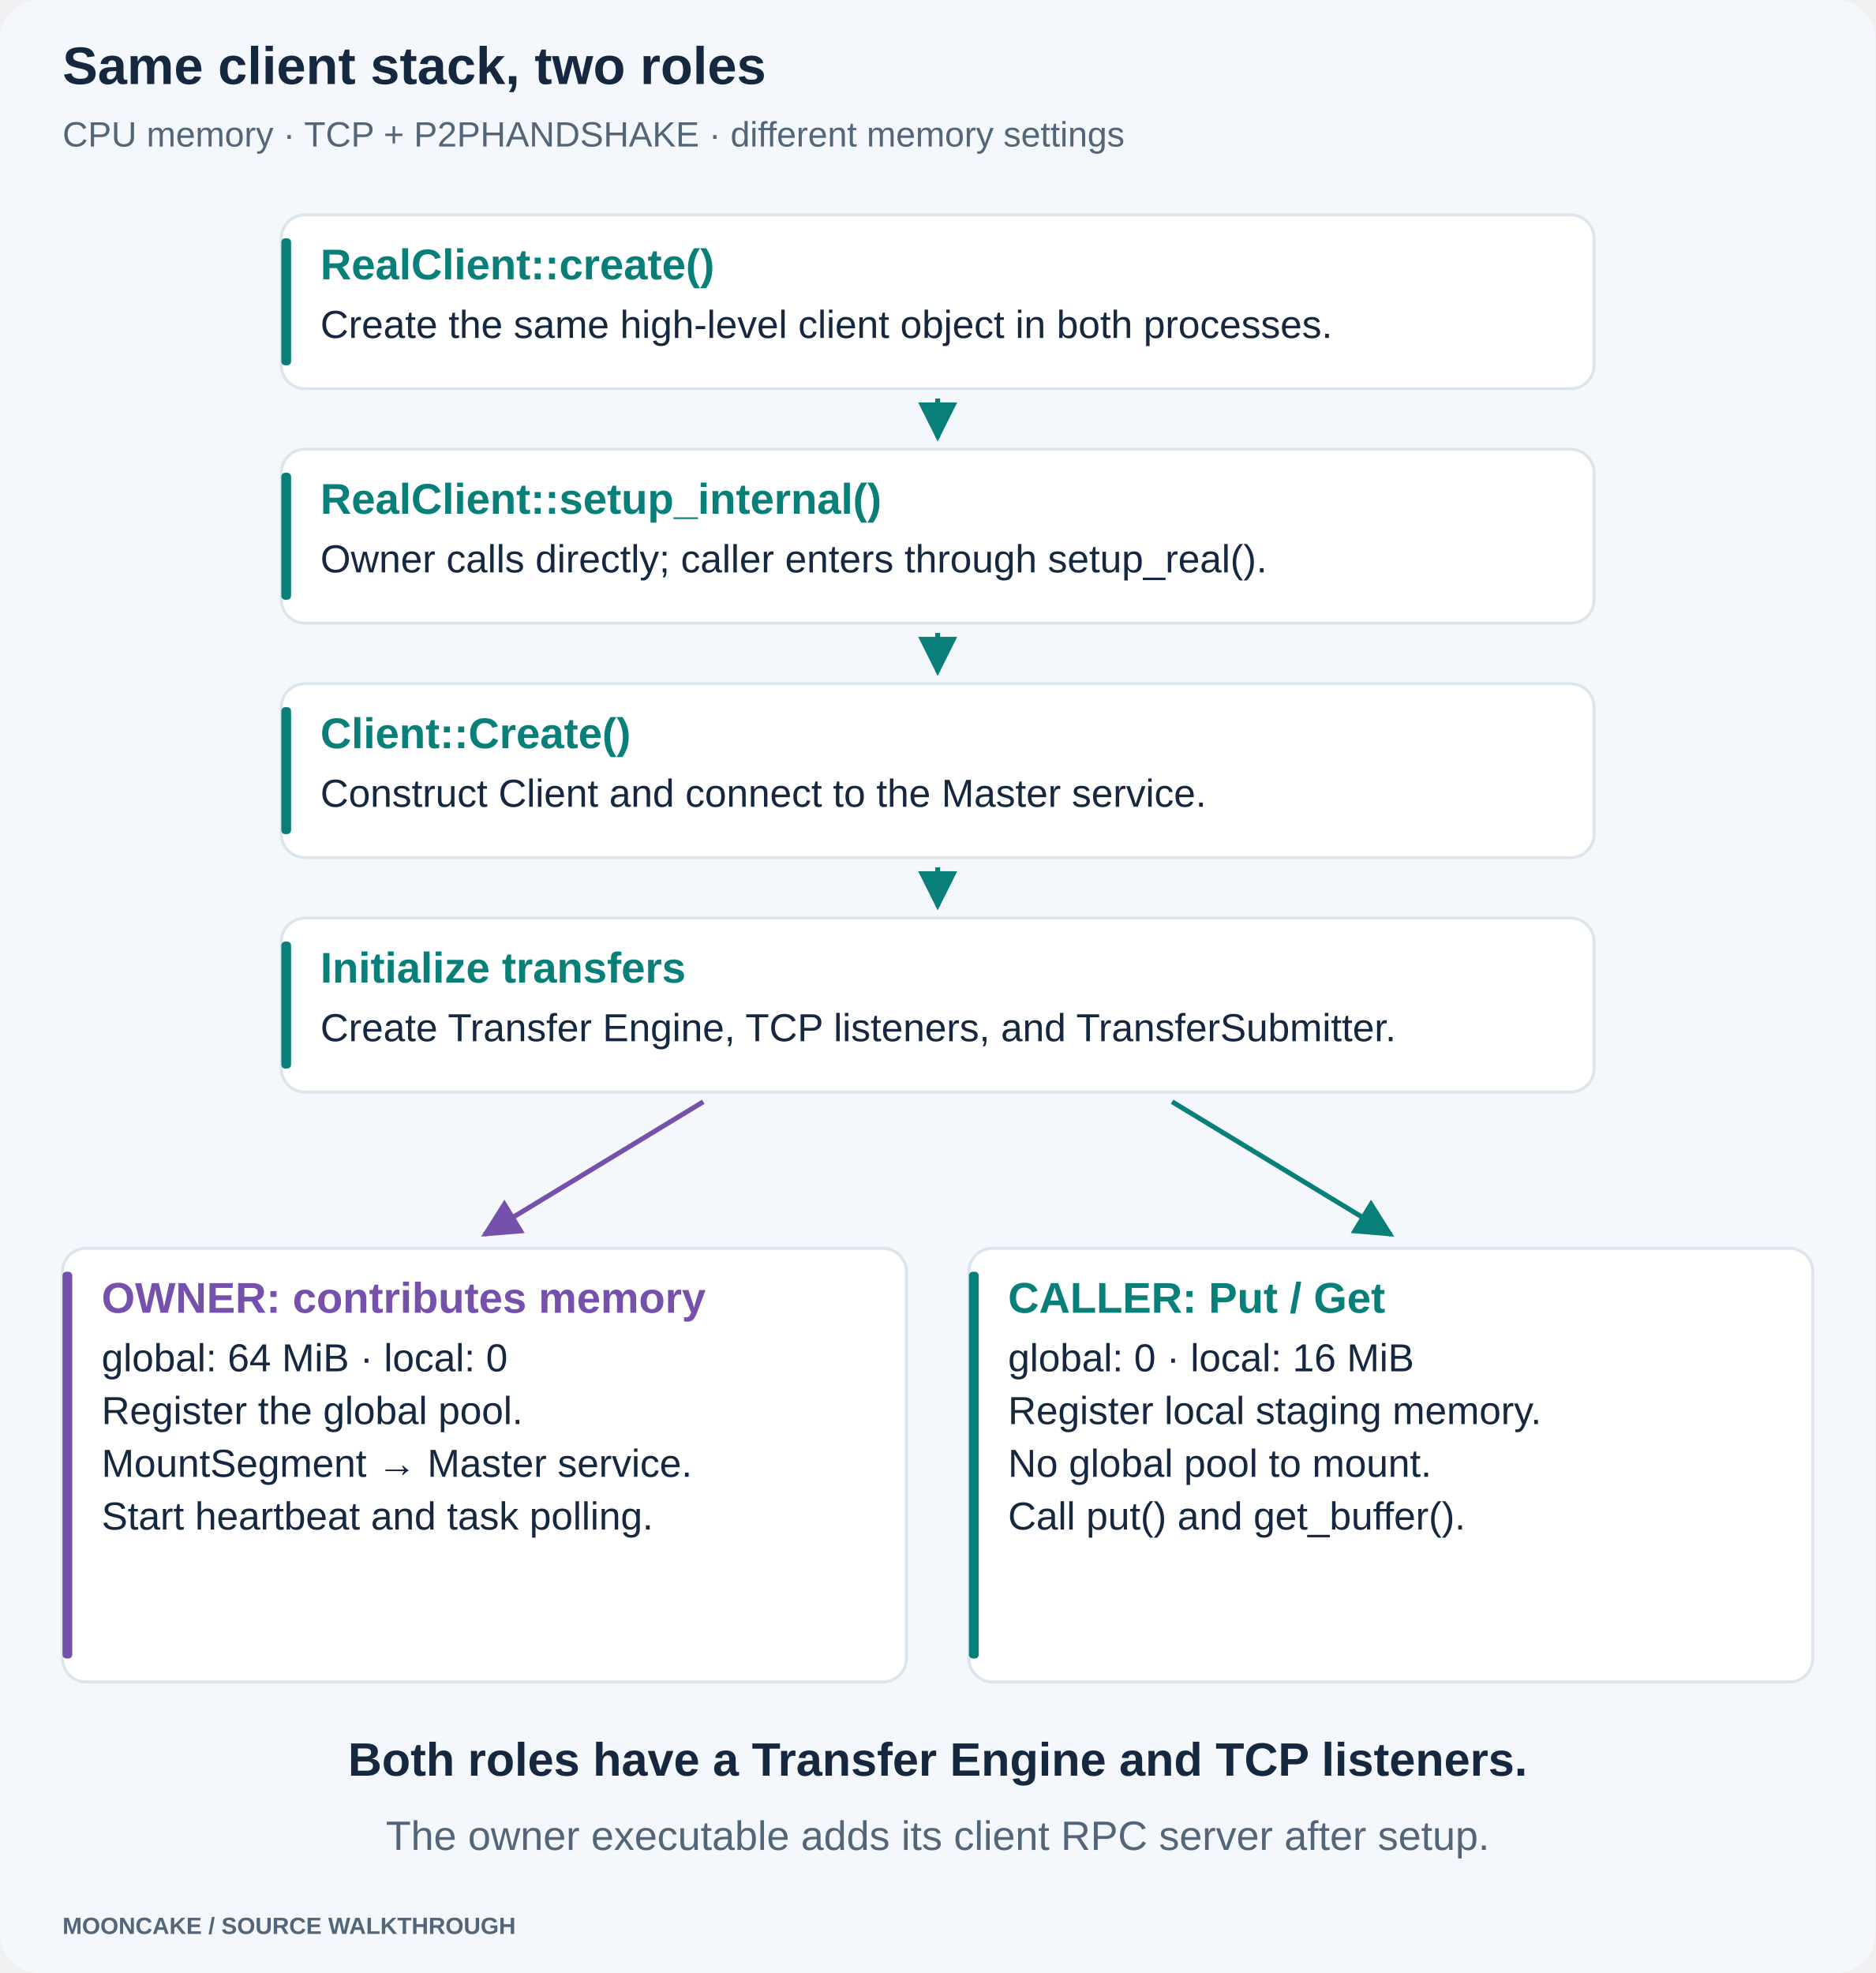
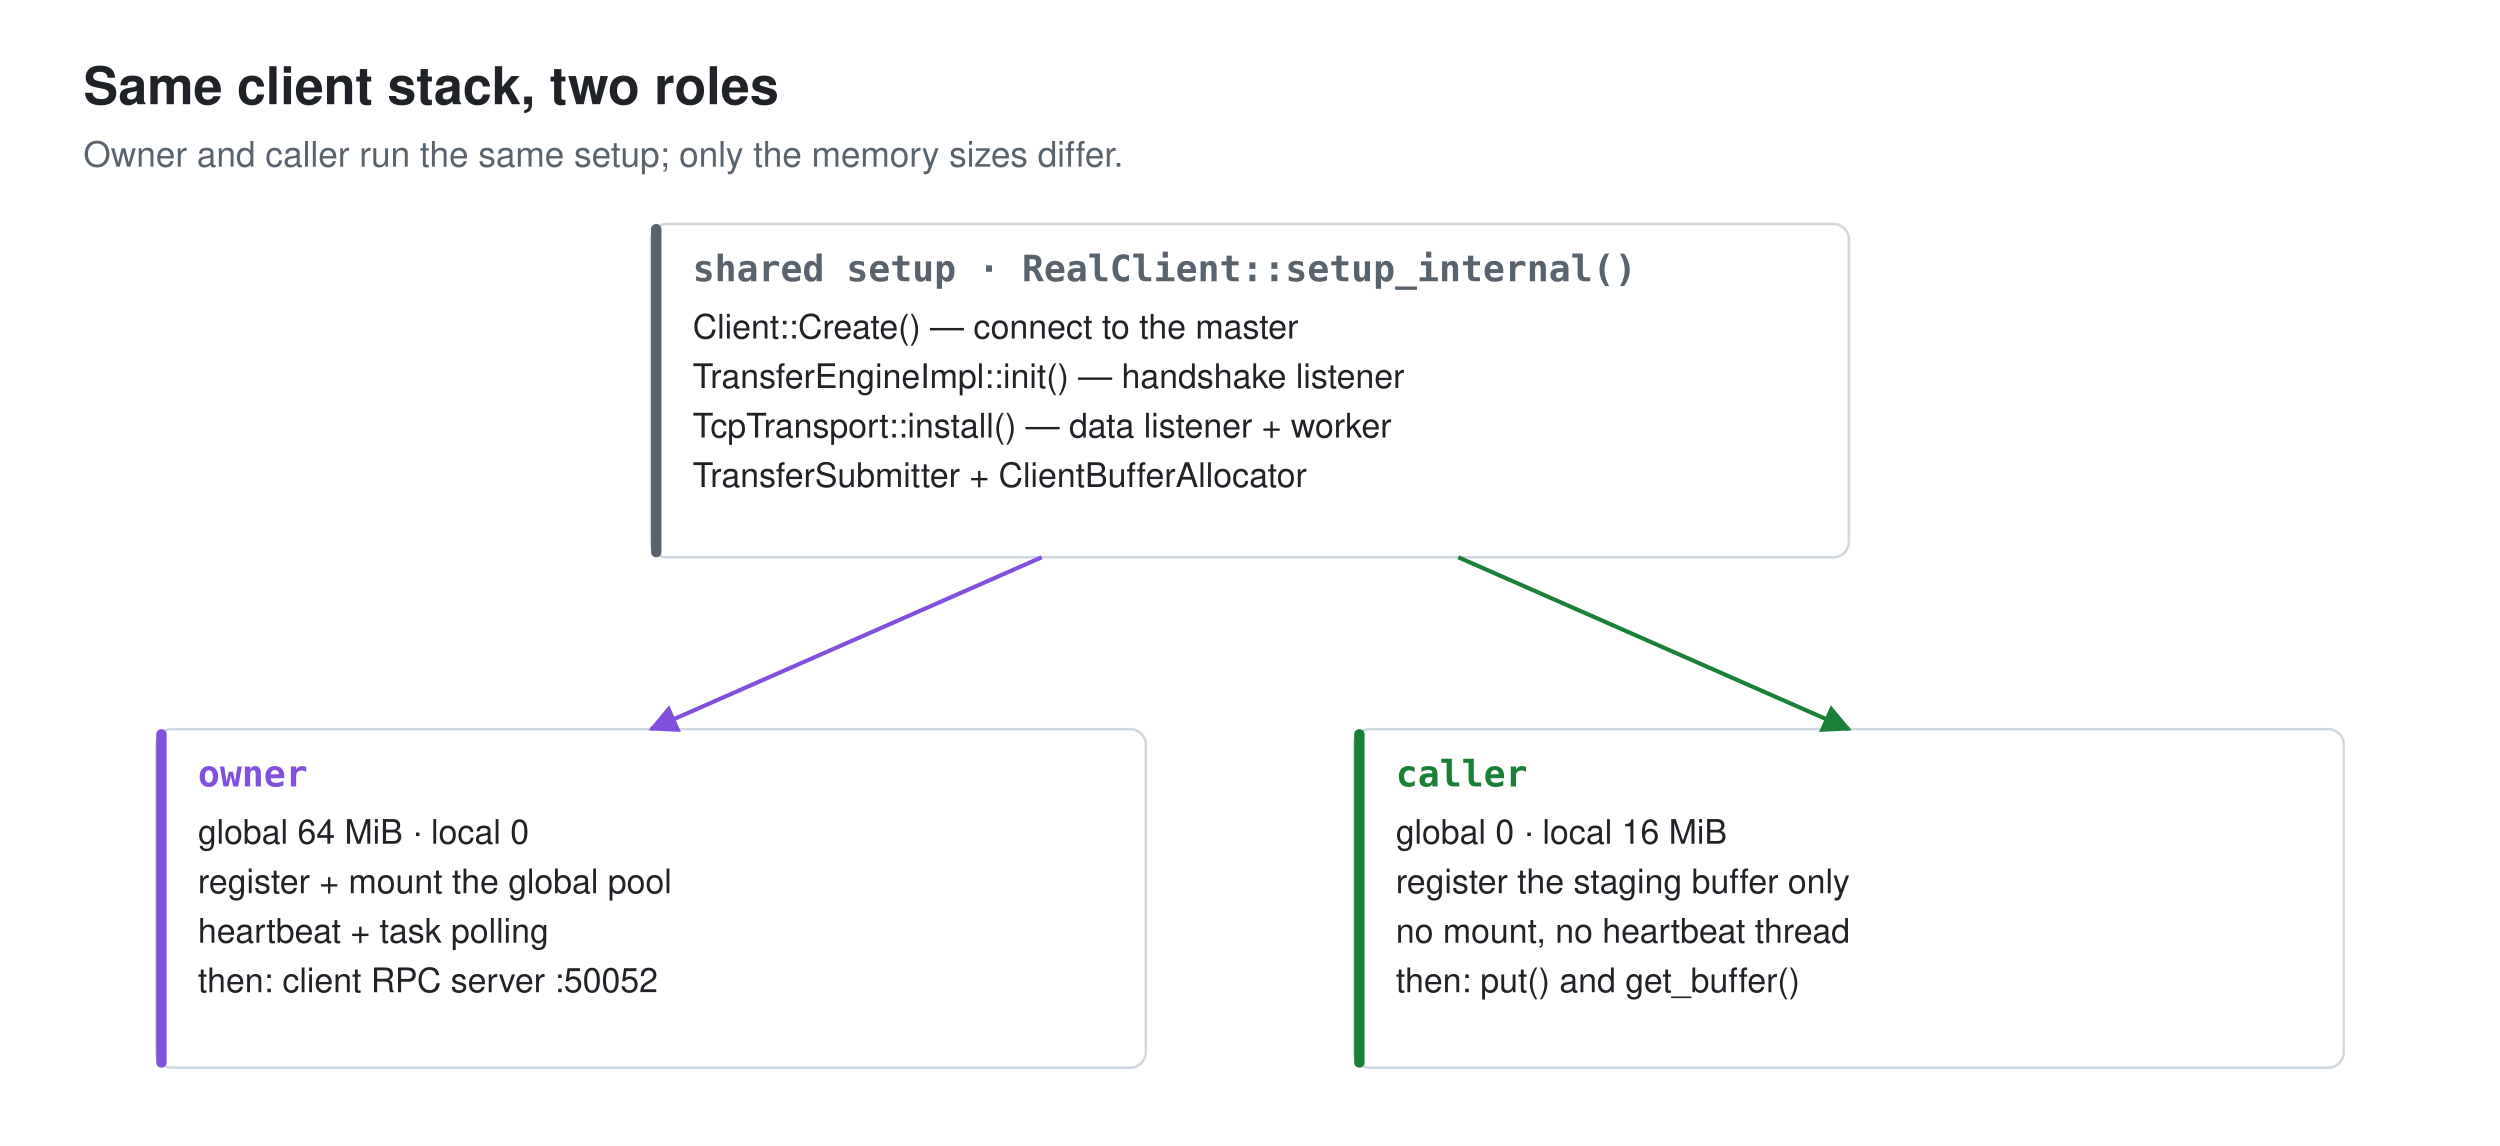
- <svg xmlns="http://www.w3.org/2000/svg" width="960" height="1010" viewBox="0 0 960 1010" role="img" aria-labelledby="title desc">
+ <svg xmlns="http://www.w3.org/2000/svg" width="960" height="440" viewBox="0 0 960 440" role="img" aria-labelledby="t d">
  <defs>
-     <marker id="arrow" viewBox="0 0 10 10" refX="9" refY="5" markerWidth="8" markerHeight="8" orient="auto-start-reverse">
-       <path d="M 0 0 L 10 5 L 0 10 z" fill="context-stroke" />
+     <marker id="a-0969da" viewBox="0 0 10 10" refX="9" refY="5" markerWidth="7" markerHeight="7" orient="auto-start-reverse">
+       <path d="M 0 0 L 10 5 L 0 10 z" fill="#0969da" />
+     </marker>
+     <marker id="a-8250df" viewBox="0 0 10 10" refX="9" refY="5" markerWidth="7" markerHeight="7" orient="auto-start-reverse">
+       <path d="M 0 0 L 10 5 L 0 10 z" fill="#8250df" />
+     </marker>
+     <marker id="a-1a7f37" viewBox="0 0 10 10" refX="9" refY="5" markerWidth="7" markerHeight="7" orient="auto-start-reverse">
+       <path d="M 0 0 L 10 5 L 0 10 z" fill="#1a7f37" />
+     </marker>
+     <marker id="a-bc4c00" viewBox="0 0 10 10" refX="9" refY="5" markerWidth="7" markerHeight="7" orient="auto-start-reverse">
+       <path d="M 0 0 L 10 5 L 0 10 z" fill="#bc4c00" />
+     </marker>
+     <marker id="a-59636e" viewBox="0 0 10 10" refX="9" refY="5" markerWidth="7" markerHeight="7" orient="auto-start-reverse">
+       <path d="M 0 0 L 10 5 L 0 10 z" fill="#59636e" />
+     </marker>
+     <marker id="a-d1d9e0" viewBox="0 0 10 10" refX="9" refY="5" markerWidth="7" markerHeight="7" orient="auto-start-reverse">
+       <path d="M 0 0 L 10 5 L 0 10 z" fill="#d1d9e0" />
    </marker>
  </defs>
-   <rect width="960" height="1010" rx="20" fill="#f4f7fb" />
-   <g font-family="Arial, Helvetica, sans-serif">
-     <text x="32" y="43" font-size="27" fill="#15283f" font-weight="700" text-anchor="start">Same client stack, two roles</text>
-     <text x="32" y="75" font-size="18" fill="#536579" font-weight="400" text-anchor="start">CPU memory · TCP + P2PHANDSHAKE · different memory settings</text>
-     <rect x="144" y="110" width="672" height="89" rx="12" fill="white" stroke="#dce4ee" stroke-width="1.5" />
-     <rect x="144" y="122" width="5" height="65" rx="2" fill="#087f78" />
-     <text x="164" y="143" font-size="22" fill="#087f78" font-weight="700" text-anchor="start">RealClient::create()</text>
-     <text x="164" y="173" font-size="20" fill="#15283f" font-weight="400" text-anchor="start">Create the same high-level client object in both processes.</text>
-     <path d="M 480 204 L 480 224" fill="none" stroke="#087f78" stroke-width="2.5" marker-end="url(#arrow)" />
-     <rect x="144" y="230" width="672" height="89" rx="12" fill="white" stroke="#dce4ee" stroke-width="1.5" />
-     <rect x="144" y="242" width="5" height="65" rx="2" fill="#087f78" />
-     <text x="164" y="263" font-size="22" fill="#087f78" font-weight="700" text-anchor="start">RealClient::setup_internal()</text>
-     <text x="164" y="293" font-size="20" fill="#15283f" font-weight="400" text-anchor="start">Owner calls directly; caller enters through setup_real().</text>
-     <path d="M 480 324 L 480 344" fill="none" stroke="#087f78" stroke-width="2.5" marker-end="url(#arrow)" />
-     <rect x="144" y="350" width="672" height="89" rx="12" fill="white" stroke="#dce4ee" stroke-width="1.5" />
-     <rect x="144" y="362" width="5" height="65" rx="2" fill="#087f78" />
-     <text x="164" y="383" font-size="22" fill="#087f78" font-weight="700" text-anchor="start">Client::Create()</text>
-     <text x="164" y="413" font-size="20" fill="#15283f" font-weight="400" text-anchor="start">Construct Client and connect to the Master service.</text>
-     <path d="M 480 444 L 480 464" fill="none" stroke="#087f78" stroke-width="2.5" marker-end="url(#arrow)" />
-     <rect x="144" y="470" width="672" height="89" rx="12" fill="white" stroke="#dce4ee" stroke-width="1.5" />
-     <rect x="144" y="482" width="5" height="65" rx="2" fill="#087f78" />
-     <text x="164" y="503" font-size="22" fill="#087f78" font-weight="700" text-anchor="start">Initialize transfers</text>
-     <text x="164" y="533" font-size="20" fill="#15283f" font-weight="400" text-anchor="start">Create Transfer Engine, TCP listeners, and TransferSubmitter.</text>
-     <path d="M 360 564 L 248 632" fill="none" stroke="#7651ac" stroke-width="2.5" marker-end="url(#arrow)" />
-     <path d="M 600 564 L 712 632" fill="none" stroke="#087f78" stroke-width="2.5" marker-end="url(#arrow)" />
-     <rect x="32" y="639" width="432" height="222" rx="12" fill="white" stroke="#dce4ee" stroke-width="1.5" />
-     <rect x="32" y="651" width="5" height="198" rx="2" fill="#7651ac" />
-     <text x="52" y="672" font-size="22" fill="#7651ac" font-weight="700" text-anchor="start">OWNER: contributes memory</text>
-     <text x="52" y="702" font-size="20" fill="#15283f" font-weight="400" text-anchor="start">global: 64 MiB · local: 0</text>
-     <text x="52" y="729" font-size="20" fill="#15283f" font-weight="400" text-anchor="start">Register the global pool.</text>
-     <text x="52" y="756" font-size="20" fill="#15283f" font-weight="400" text-anchor="start">MountSegment → Master service.</text>
-     <text x="52" y="783" font-size="20" fill="#15283f" font-weight="400" text-anchor="start">Start heartbeat and task polling.</text>
-     <rect x="496" y="639" width="432" height="222" rx="12" fill="white" stroke="#dce4ee" stroke-width="1.5" />
-     <rect x="496" y="651" width="5" height="198" rx="2" fill="#087f78" />
-     <text x="516" y="672" font-size="22" fill="#087f78" font-weight="700" text-anchor="start">CALLER: Put / Get</text>
-     <text x="516" y="702" font-size="20" fill="#15283f" font-weight="400" text-anchor="start">global: 0 · local: 16 MiB</text>
-     <text x="516" y="729" font-size="20" fill="#15283f" font-weight="400" text-anchor="start">Register local staging memory.</text>
-     <text x="516" y="756" font-size="20" fill="#15283f" font-weight="400" text-anchor="start">No global pool to mount.</text>
-     <text x="516" y="783" font-size="20" fill="#15283f" font-weight="400" text-anchor="start">Call put() and get_buffer().</text>
-     <text x="480" y="909" font-size="24" fill="#15283f" font-weight="700" text-anchor="middle">Both roles have a Transfer Engine and TCP listeners.</text>
-     <text x="480" y="947" font-size="21" fill="#536579" font-weight="400" text-anchor="middle">The owner executable adds its client RPC server after setup.</text>
-     <text x="32" y="990" font-size="12" fill="#536579" font-weight="700" text-anchor="start">MOONCAKE  /  SOURCE WALKTHROUGH</text>
-   </g>
+   <rect width="960" height="440" fill="#ffffff" />
+   <text x="32.0" y="40.0" font-family="IBM Plex Sans, -apple-system, Helvetica Neue, Helvetica, Arial, sans-serif" font-size="20" fill="#1f2328" font-weight="600" text-anchor="start">Same client stack, two roles</text>
+   <text x="32.0" y="64.0" font-family="IBM Plex Sans, -apple-system, Helvetica Neue, Helvetica, Arial, sans-serif" font-size="13.5" fill="#59636e" font-weight="400" text-anchor="start">Owner and caller run the same setup; only the memory sizes differ.</text>
+   <rect x="250.0" y="86.0" width="460.0" height="128.0" rx="6" fill="#ffffff" stroke="#d1d9e0" stroke-width="1" />
+   <rect x="250.0" y="86.0" width="4" height="128.0" rx="2" fill="#59636e" />
+   <text x="266.0" y="108.0" font-family="JetBrains Mono, SFMono-Regular, Menlo, Consolas, monospace" font-size="14" fill="#59636e" font-weight="600" text-anchor="start">shared setup · RealClient::setup_internal()</text>
+   <text x="266.0" y="130.0" font-family="IBM Plex Sans, -apple-system, Helvetica Neue, Helvetica, Arial, sans-serif" font-size="13" fill="#1f2328" font-weight="400" text-anchor="start">Client::Create() — connect to the master</text>
+   <text x="266.0" y="149.0" font-family="IBM Plex Sans, -apple-system, Helvetica Neue, Helvetica, Arial, sans-serif" font-size="13" fill="#1f2328" font-weight="400" text-anchor="start">TransferEngineImpl::init() — handshake listener</text>
+   <text x="266.0" y="168.0" font-family="IBM Plex Sans, -apple-system, Helvetica Neue, Helvetica, Arial, sans-serif" font-size="13" fill="#1f2328" font-weight="400" text-anchor="start">TcpTransport::install() — data listener + worker</text>
+   <text x="266.0" y="187.0" font-family="IBM Plex Sans, -apple-system, Helvetica Neue, Helvetica, Arial, sans-serif" font-size="13" fill="#1f2328" font-weight="400" text-anchor="start">TransferSubmitter + ClientBufferAllocator</text>
+   <rect x="60.0" y="280.0" width="380.0" height="130.0" rx="6" fill="#ffffff" stroke="#d1d9e0" stroke-width="1" />
+   <rect x="60.0" y="280.0" width="4" height="130.0" rx="2" fill="#8250df" />
+   <text x="76.0" y="302.0" font-family="JetBrains Mono, SFMono-Regular, Menlo, Consolas, monospace" font-size="14" fill="#8250df" font-weight="600" text-anchor="start">owner</text>
+   <text x="76.0" y="324.0" font-family="IBM Plex Sans, -apple-system, Helvetica Neue, Helvetica, Arial, sans-serif" font-size="13" fill="#1f2328" font-weight="400" text-anchor="start">global 64 MiB · local 0</text>
+   <text x="76.0" y="343.0" font-family="IBM Plex Sans, -apple-system, Helvetica Neue, Helvetica, Arial, sans-serif" font-size="13" fill="#1f2328" font-weight="400" text-anchor="start">register + mount the global pool</text>
+   <text x="76.0" y="362.0" font-family="IBM Plex Sans, -apple-system, Helvetica Neue, Helvetica, Arial, sans-serif" font-size="13" fill="#1f2328" font-weight="400" text-anchor="start">heartbeat + task polling</text>
+   <text x="76.0" y="381.0" font-family="IBM Plex Sans, -apple-system, Helvetica Neue, Helvetica, Arial, sans-serif" font-size="13" fill="#1f2328" font-weight="400" text-anchor="start">then: client RPC server :50052</text>
+   <rect x="520.0" y="280.0" width="380.0" height="130.0" rx="6" fill="#ffffff" stroke="#d1d9e0" stroke-width="1" />
+   <rect x="520.0" y="280.0" width="4" height="130.0" rx="2" fill="#1a7f37" />
+   <text x="536.0" y="302.0" font-family="JetBrains Mono, SFMono-Regular, Menlo, Consolas, monospace" font-size="14" fill="#1a7f37" font-weight="600" text-anchor="start">caller</text>
+   <text x="536.0" y="324.0" font-family="IBM Plex Sans, -apple-system, Helvetica Neue, Helvetica, Arial, sans-serif" font-size="13" fill="#1f2328" font-weight="400" text-anchor="start">global 0 · local 16 MiB</text>
+   <text x="536.0" y="343.0" font-family="IBM Plex Sans, -apple-system, Helvetica Neue, Helvetica, Arial, sans-serif" font-size="13" fill="#1f2328" font-weight="400" text-anchor="start">register the staging buffer only</text>
+   <text x="536.0" y="362.0" font-family="IBM Plex Sans, -apple-system, Helvetica Neue, Helvetica, Arial, sans-serif" font-size="13" fill="#1f2328" font-weight="400" text-anchor="start">no mount, no heartbeat thread</text>
+   <text x="536.0" y="381.0" font-family="IBM Plex Sans, -apple-system, Helvetica Neue, Helvetica, Arial, sans-serif" font-size="13" fill="#1f2328" font-weight="400" text-anchor="start">then: put() and get_buffer()</text>
+   <path d="M 400.0 214.0 L 250.0 280.0" fill="none" stroke="#8250df" stroke-width="1.6" marker-end="url(#a-8250df)" />
+   <path d="M 560.0 214.0 L 710.0 280.0" fill="none" stroke="#1a7f37" stroke-width="1.6" marker-end="url(#a-1a7f37)" />
</svg>
